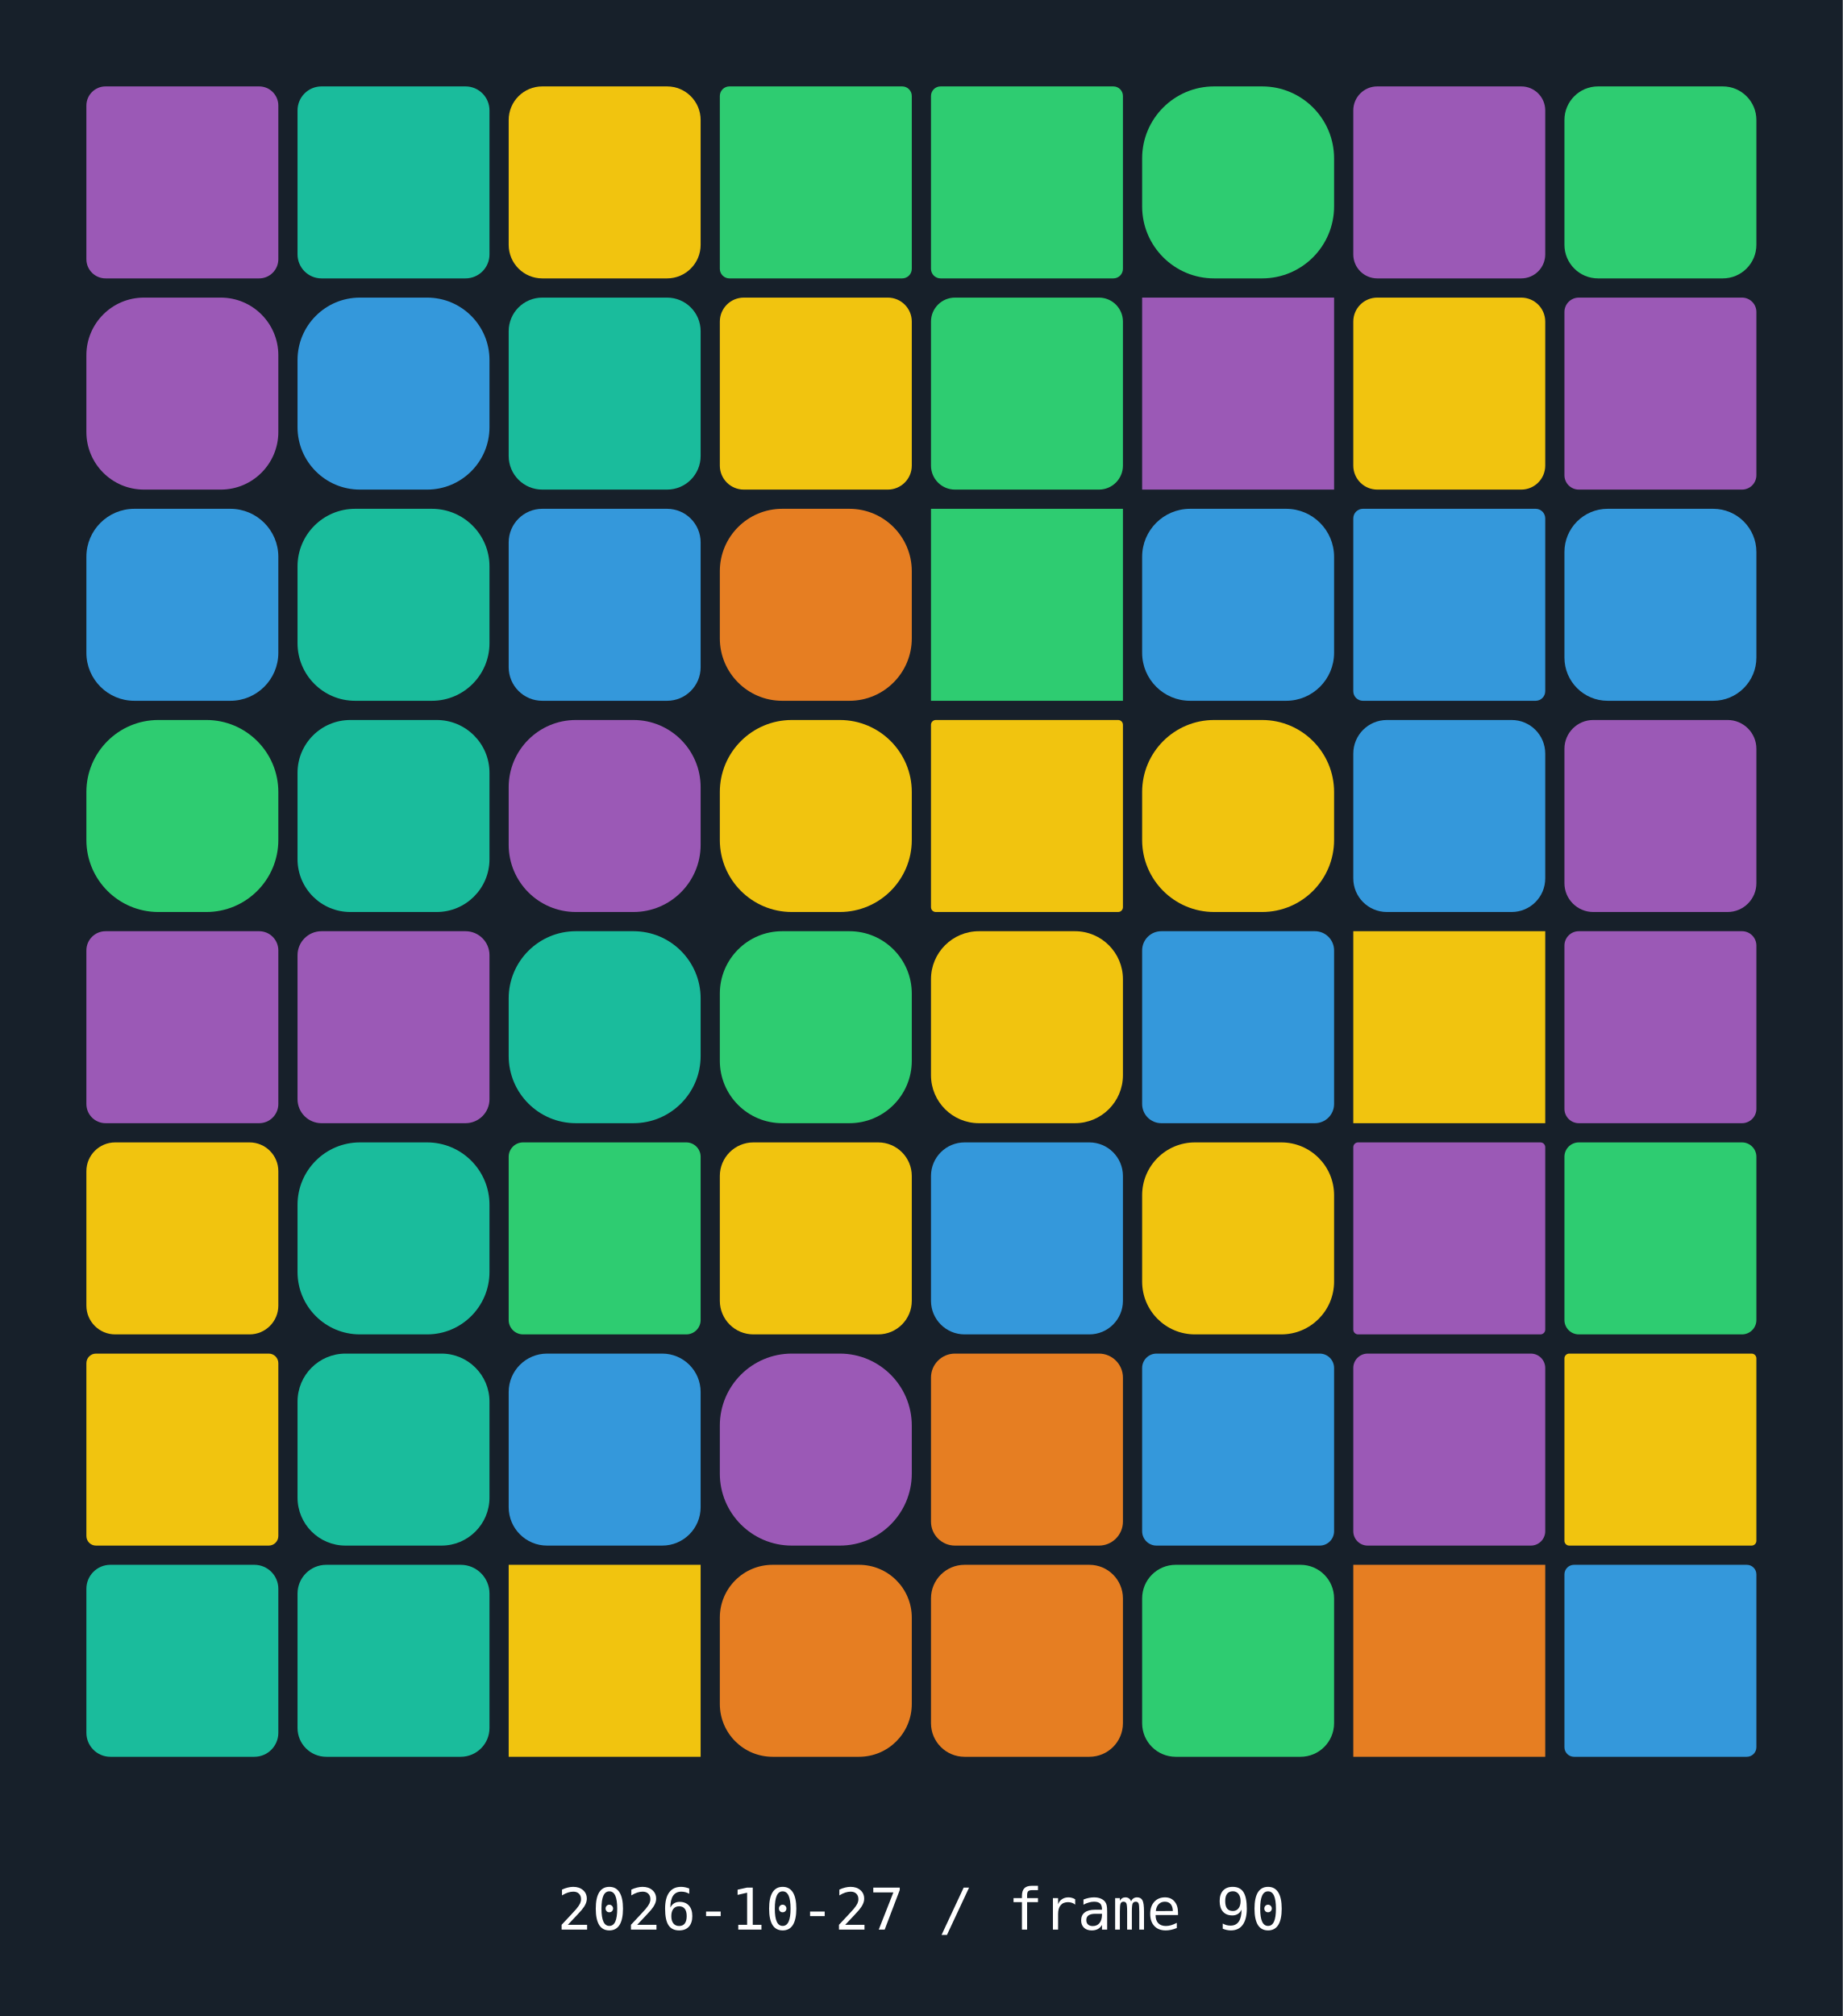
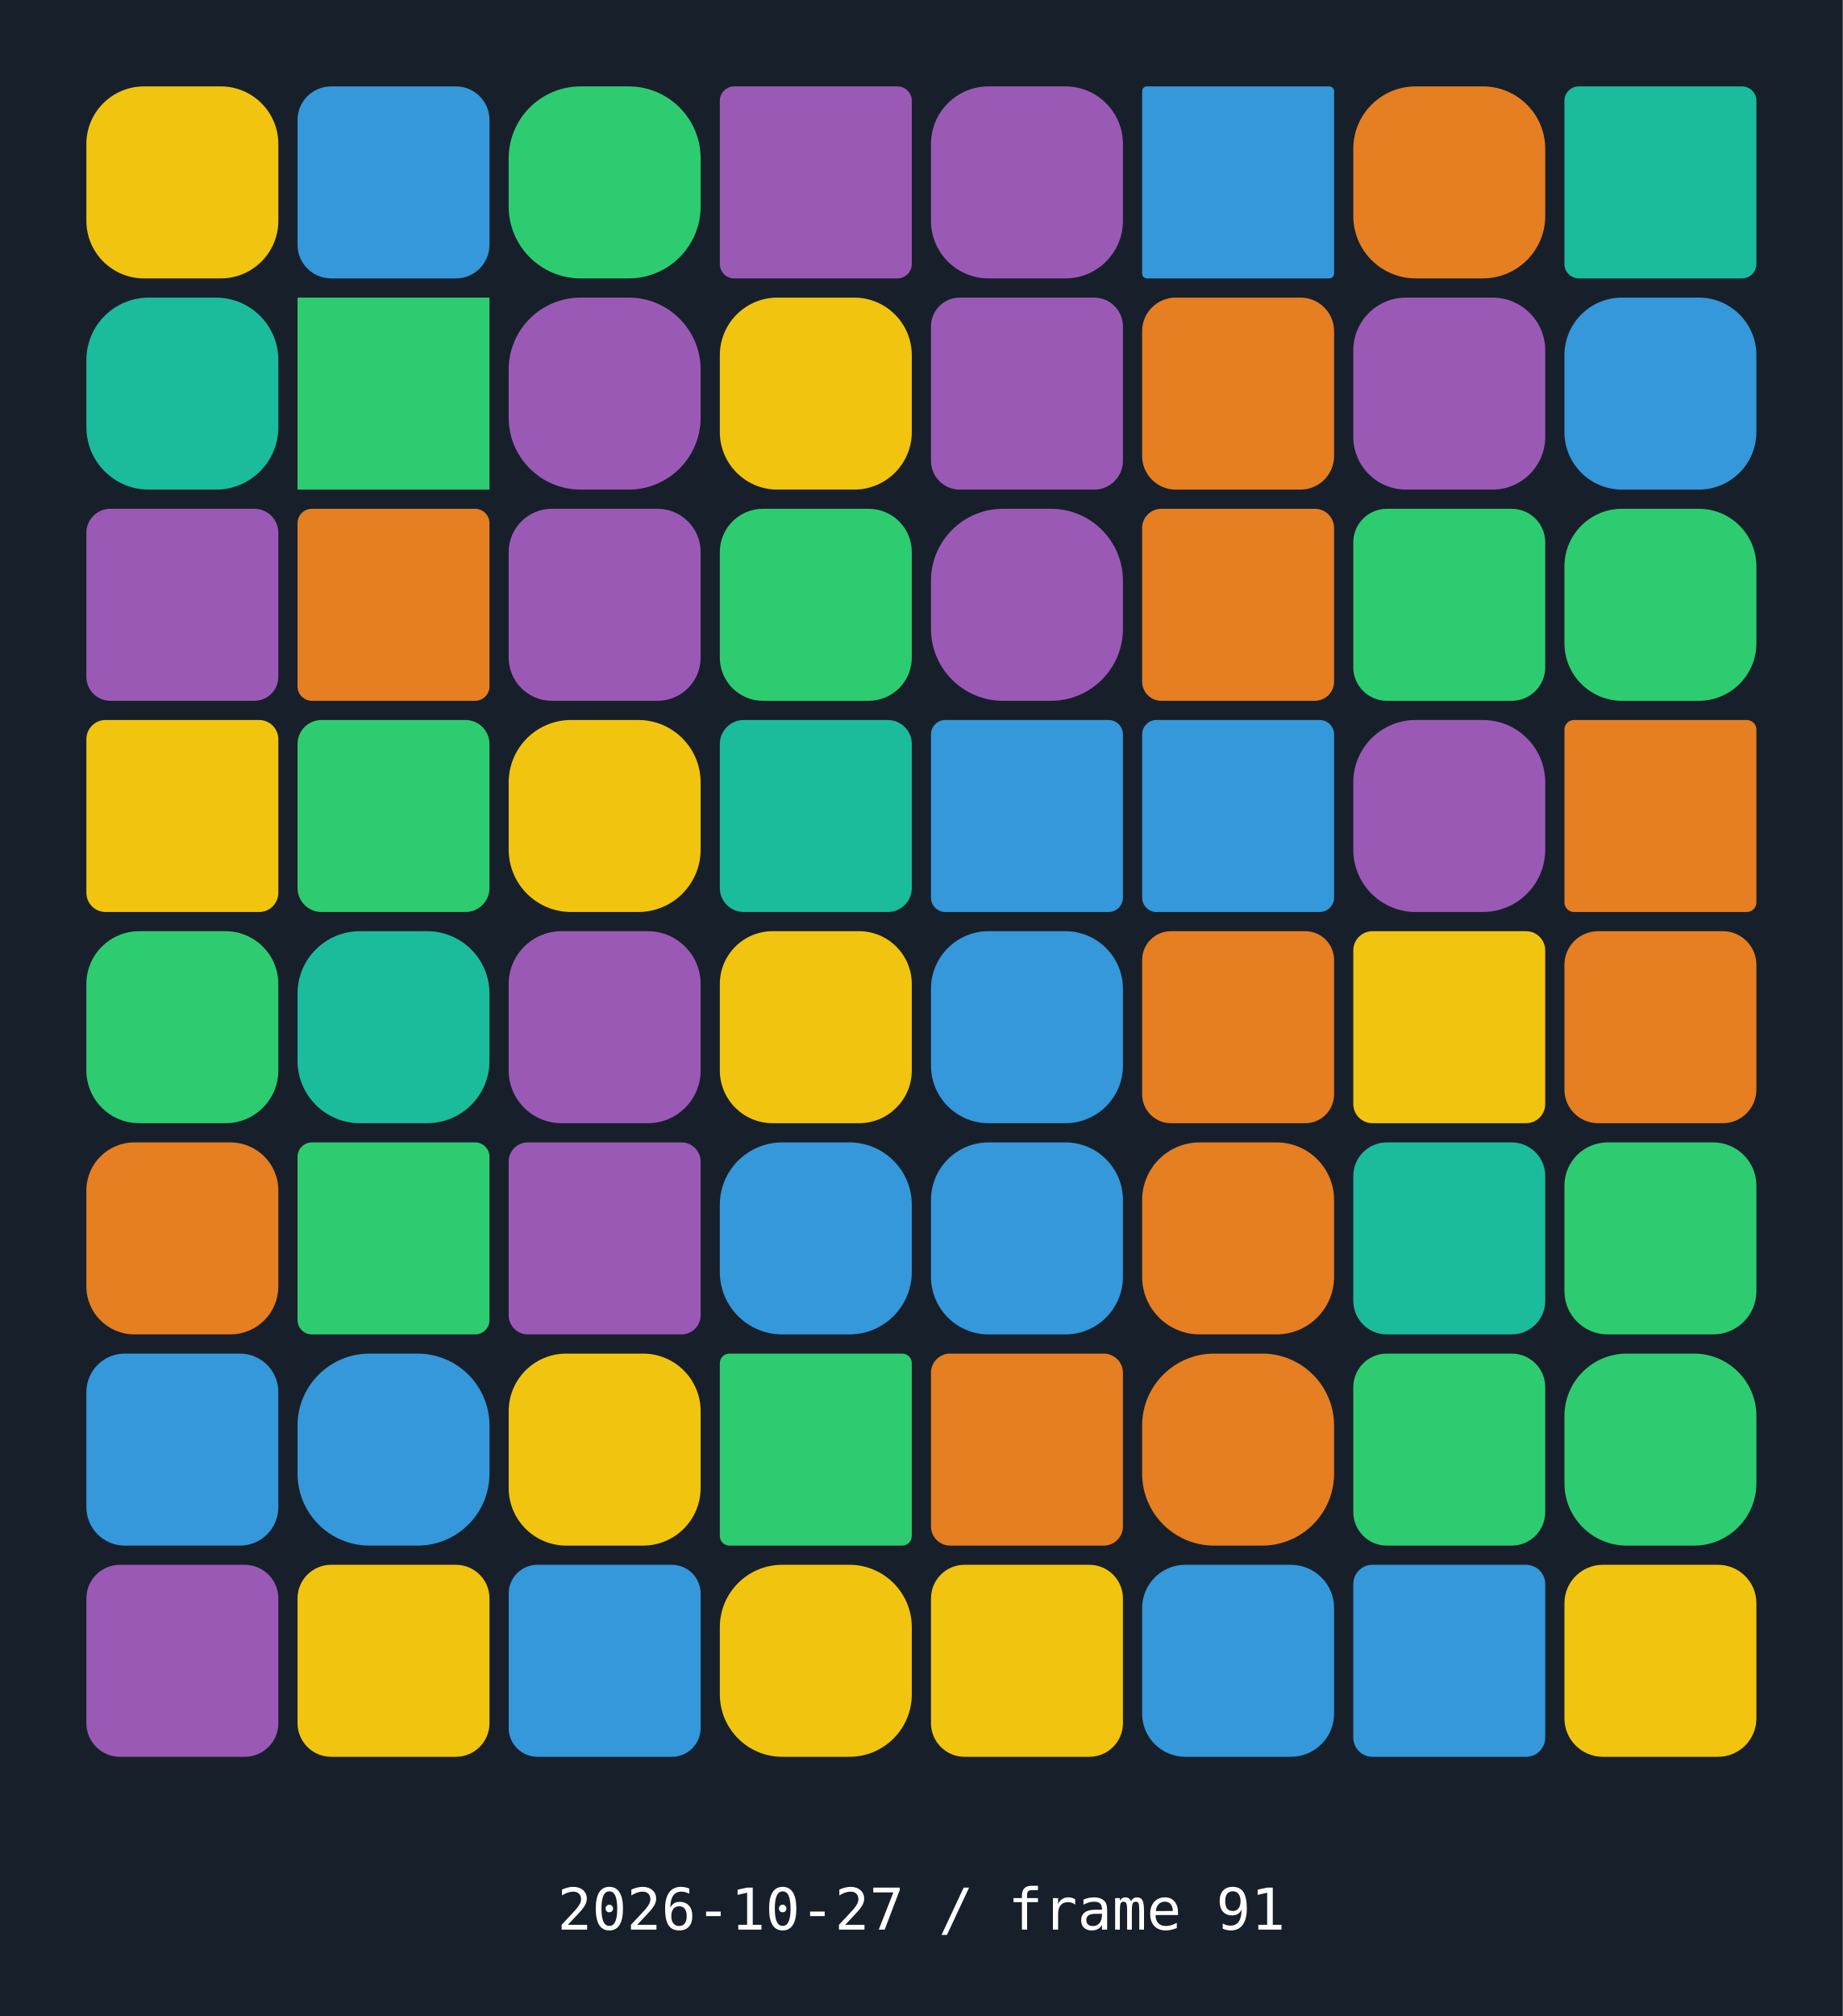
<svg xmlns="http://www.w3.org/2000/svg" width="384" height="420" viewBox="0 0 384 420">
  <rect width="384" height="420" fill="#17202a" />
-   <rect x="18" y="18" width="40" height="40" rx="4" fill="#9b59b6" />
-   <rect x="62" y="18" width="40" height="40" rx="5" fill="#1abc9c" />
-   <rect x="106" y="18" width="40" height="40" rx="7" fill="#f1c40f" />
-   <rect x="150" y="18" width="40" height="40" rx="2" fill="#2ecc71" />
-   <rect x="194" y="18" width="40" height="40" rx="2" fill="#2ecc71" />
-   <rect x="238" y="18" width="40" height="40" rx="15" fill="#2ecc71" />
-   <rect x="282" y="18" width="40" height="40" rx="5" fill="#9b59b6" />
-   <rect x="326" y="18" width="40" height="40" rx="7" fill="#2ecc71" />
-   <rect x="18" y="62" width="40" height="40" rx="12" fill="#9b59b6" />
-   <rect x="62" y="62" width="40" height="40" rx="13" fill="#3498db" />
-   <rect x="106" y="62" width="40" height="40" rx="7" fill="#1abc9c" />
-   <rect x="150" y="62" width="40" height="40" rx="5" fill="#f1c40f" />
-   <rect x="194" y="62" width="40" height="40" rx="5" fill="#2ecc71" />
-   <rect x="238" y="62" width="40" height="40" rx="0" fill="#9b59b6" />
-   <rect x="282" y="62" width="40" height="40" rx="5" fill="#f1c40f" />
-   <rect x="326" y="62" width="40" height="40" rx="3" fill="#9b59b6" />
-   <rect x="18" y="106" width="40" height="40" rx="10" fill="#3498db" />
-   <rect x="62" y="106" width="40" height="40" rx="12" fill="#1abc9c" />
-   <rect x="106" y="106" width="40" height="40" rx="7" fill="#3498db" />
-   <rect x="150" y="106" width="40" height="40" rx="13" fill="#e67e22" />
-   <rect x="194" y="106" width="40" height="40" rx="0" fill="#2ecc71" />
-   <rect x="238" y="106" width="40" height="40" rx="10" fill="#3498db" />
-   <rect x="282" y="106" width="40" height="40" rx="2" fill="#3498db" />
-   <rect x="326" y="106" width="40" height="40" rx="9" fill="#3498db" />
-   <rect x="18" y="150" width="40" height="40" rx="15" fill="#2ecc71" />
-   <rect x="62" y="150" width="40" height="40" rx="11" fill="#1abc9c" />
-   <rect x="106" y="150" width="40" height="40" rx="14" fill="#9b59b6" />
-   <rect x="150" y="150" width="40" height="40" rx="15" fill="#f1c40f" />
-   <rect x="194" y="150" width="40" height="40" rx="1" fill="#f1c40f" />
-   <rect x="238" y="150" width="40" height="40" rx="15" fill="#f1c40f" />
-   <rect x="282" y="150" width="40" height="40" rx="7" fill="#3498db" />
-   <rect x="326" y="150" width="40" height="40" rx="6" fill="#9b59b6" />
-   <rect x="18" y="194" width="40" height="40" rx="4" fill="#9b59b6" />
-   <rect x="62" y="194" width="40" height="40" rx="5" fill="#9b59b6" />
-   <rect x="106" y="194" width="40" height="40" rx="14" fill="#1abc9c" />
-   <rect x="150" y="194" width="40" height="40" rx="13" fill="#2ecc71" />
-   <rect x="194" y="194" width="40" height="40" rx="10" fill="#f1c40f" />
-   <rect x="238" y="194" width="40" height="40" rx="4" fill="#3498db" />
-   <rect x="282" y="194" width="40" height="40" rx="0" fill="#f1c40f" />
-   <rect x="326" y="194" width="40" height="40" rx="3" fill="#9b59b6" />
-   <rect x="18" y="238" width="40" height="40" rx="6" fill="#f1c40f" />
-   <rect x="62" y="238" width="40" height="40" rx="13" fill="#1abc9c" />
-   <rect x="106" y="238" width="40" height="40" rx="3" fill="#2ecc71" />
-   <rect x="150" y="238" width="40" height="40" rx="7" fill="#f1c40f" />
-   <rect x="194" y="238" width="40" height="40" rx="7" fill="#3498db" />
-   <rect x="238" y="238" width="40" height="40" rx="11" fill="#f1c40f" />
-   <rect x="282" y="238" width="40" height="40" rx="1" fill="#9b59b6" />
-   <rect x="326" y="238" width="40" height="40" rx="3" fill="#2ecc71" />
-   <rect x="18" y="282" width="40" height="40" rx="2" fill="#f1c40f" />
-   <rect x="62" y="282" width="40" height="40" rx="10" fill="#1abc9c" />
-   <rect x="106" y="282" width="40" height="40" rx="8" fill="#3498db" />
-   <rect x="150" y="282" width="40" height="40" rx="15" fill="#9b59b6" />
-   <rect x="194" y="282" width="40" height="40" rx="5" fill="#e67e22" />
-   <rect x="238" y="282" width="40" height="40" rx="3" fill="#3498db" />
-   <rect x="282" y="282" width="40" height="40" rx="3" fill="#9b59b6" />
-   <rect x="326" y="282" width="40" height="40" rx="1" fill="#f1c40f" />
-   <rect x="18" y="326" width="40" height="40" rx="5" fill="#1abc9c" />
-   <rect x="62" y="326" width="40" height="40" rx="6" fill="#1abc9c" />
-   <rect x="106" y="326" width="40" height="40" rx="0" fill="#f1c40f" />
-   <rect x="150" y="326" width="40" height="40" rx="11" fill="#e67e22" />
-   <rect x="194" y="326" width="40" height="40" rx="7" fill="#e67e22" />
-   <rect x="238" y="326" width="40" height="40" rx="7" fill="#2ecc71" />
-   <rect x="282" y="326" width="40" height="40" rx="0" fill="#e67e22" />
-   <rect x="326" y="326" width="40" height="40" rx="2" fill="#3498db" />
-   <text x="192" y="402" text-anchor="middle" fill="#ffffff" font-family="monospace">2026-10-27 / frame 90</text>
+   <rect x="18" y="18" width="40" height="40" rx="12" fill="#f1c40f" />
+   <rect x="62" y="18" width="40" height="40" rx="7" fill="#3498db" />
+   <rect x="106" y="18" width="40" height="40" rx="15" fill="#2ecc71" />
+   <rect x="150" y="18" width="40" height="40" rx="3" fill="#9b59b6" />
+   <rect x="194" y="18" width="40" height="40" rx="12" fill="#9b59b6" />
+   <rect x="238" y="18" width="40" height="40" rx="1" fill="#3498db" />
+   <rect x="282" y="18" width="40" height="40" rx="13" fill="#e67e22" />
+   <rect x="326" y="18" width="40" height="40" rx="3" fill="#1abc9c" />
+   <rect x="18" y="62" width="40" height="40" rx="13" fill="#1abc9c" />
+   <rect x="62" y="62" width="40" height="40" rx="0" fill="#2ecc71" />
+   <rect x="106" y="62" width="40" height="40" rx="15" fill="#9b59b6" />
+   <rect x="150" y="62" width="40" height="40" rx="12" fill="#f1c40f" />
+   <rect x="194" y="62" width="40" height="40" rx="6" fill="#9b59b6" />
+   <rect x="238" y="62" width="40" height="40" rx="7" fill="#e67e22" />
+   <rect x="282" y="62" width="40" height="40" rx="11" fill="#9b59b6" />
+   <rect x="326" y="62" width="40" height="40" rx="12" fill="#3498db" />
+   <rect x="18" y="106" width="40" height="40" rx="5" fill="#9b59b6" />
+   <rect x="62" y="106" width="40" height="40" rx="3" fill="#e67e22" />
+   <rect x="106" y="106" width="40" height="40" rx="9" fill="#9b59b6" />
+   <rect x="150" y="106" width="40" height="40" rx="9" fill="#2ecc71" />
+   <rect x="194" y="106" width="40" height="40" rx="15" fill="#9b59b6" />
+   <rect x="238" y="106" width="40" height="40" rx="4" fill="#e67e22" />
+   <rect x="282" y="106" width="40" height="40" rx="7" fill="#2ecc71" />
+   <rect x="326" y="106" width="40" height="40" rx="12" fill="#2ecc71" />
+   <rect x="18" y="150" width="40" height="40" rx="4" fill="#f1c40f" />
+   <rect x="62" y="150" width="40" height="40" rx="5" fill="#2ecc71" />
+   <rect x="106" y="150" width="40" height="40" rx="13" fill="#f1c40f" />
+   <rect x="150" y="150" width="40" height="40" rx="5" fill="#1abc9c" />
+   <rect x="194" y="150" width="40" height="40" rx="3" fill="#3498db" />
+   <rect x="238" y="150" width="40" height="40" rx="3" fill="#3498db" />
+   <rect x="282" y="150" width="40" height="40" rx="13" fill="#9b59b6" />
+   <rect x="326" y="150" width="40" height="40" rx="2" fill="#e67e22" />
+   <rect x="18" y="194" width="40" height="40" rx="11" fill="#2ecc71" />
+   <rect x="62" y="194" width="40" height="40" rx="13" fill="#1abc9c" />
+   <rect x="106" y="194" width="40" height="40" rx="11" fill="#9b59b6" />
+   <rect x="150" y="194" width="40" height="40" rx="11" fill="#f1c40f" />
+   <rect x="194" y="194" width="40" height="40" rx="12" fill="#3498db" />
+   <rect x="238" y="194" width="40" height="40" rx="6" fill="#e67e22" />
+   <rect x="282" y="194" width="40" height="40" rx="4" fill="#f1c40f" />
+   <rect x="326" y="194" width="40" height="40" rx="7" fill="#e67e22" />
+   <rect x="18" y="238" width="40" height="40" rx="10" fill="#e67e22" />
+   <rect x="62" y="238" width="40" height="40" rx="3" fill="#2ecc71" />
+   <rect x="106" y="238" width="40" height="40" rx="4" fill="#9b59b6" />
+   <rect x="150" y="238" width="40" height="40" rx="13" fill="#3498db" />
+   <rect x="194" y="238" width="40" height="40" rx="12" fill="#3498db" />
+   <rect x="238" y="238" width="40" height="40" rx="12" fill="#e67e22" />
+   <rect x="282" y="238" width="40" height="40" rx="7" fill="#1abc9c" />
+   <rect x="326" y="238" width="40" height="40" rx="9" fill="#2ecc71" />
+   <rect x="18" y="282" width="40" height="40" rx="8" fill="#3498db" />
+   <rect x="62" y="282" width="40" height="40" rx="15" fill="#3498db" />
+   <rect x="106" y="282" width="40" height="40" rx="12" fill="#f1c40f" />
+   <rect x="150" y="282" width="40" height="40" rx="2" fill="#2ecc71" />
+   <rect x="194" y="282" width="40" height="40" rx="4" fill="#e67e22" />
+   <rect x="238" y="282" width="40" height="40" rx="15" fill="#e67e22" />
+   <rect x="282" y="282" width="40" height="40" rx="7" fill="#2ecc71" />
+   <rect x="326" y="282" width="40" height="40" rx="13" fill="#2ecc71" />
+   <rect x="18" y="326" width="40" height="40" rx="7" fill="#9b59b6" />
+   <rect x="62" y="326" width="40" height="40" rx="7" fill="#f1c40f" />
+   <rect x="106" y="326" width="40" height="40" rx="6" fill="#3498db" />
+   <rect x="150" y="326" width="40" height="40" rx="13" fill="#f1c40f" />
+   <rect x="194" y="326" width="40" height="40" rx="7" fill="#f1c40f" />
+   <rect x="238" y="326" width="40" height="40" rx="9" fill="#3498db" />
+   <rect x="282" y="326" width="40" height="40" rx="4" fill="#3498db" />
+   <rect x="326" y="326" width="40" height="40" rx="8" fill="#f1c40f" />
+   <text x="192" y="402" text-anchor="middle" fill="#ffffff" font-family="monospace">2026-10-27 / frame 91</text>
</svg>
